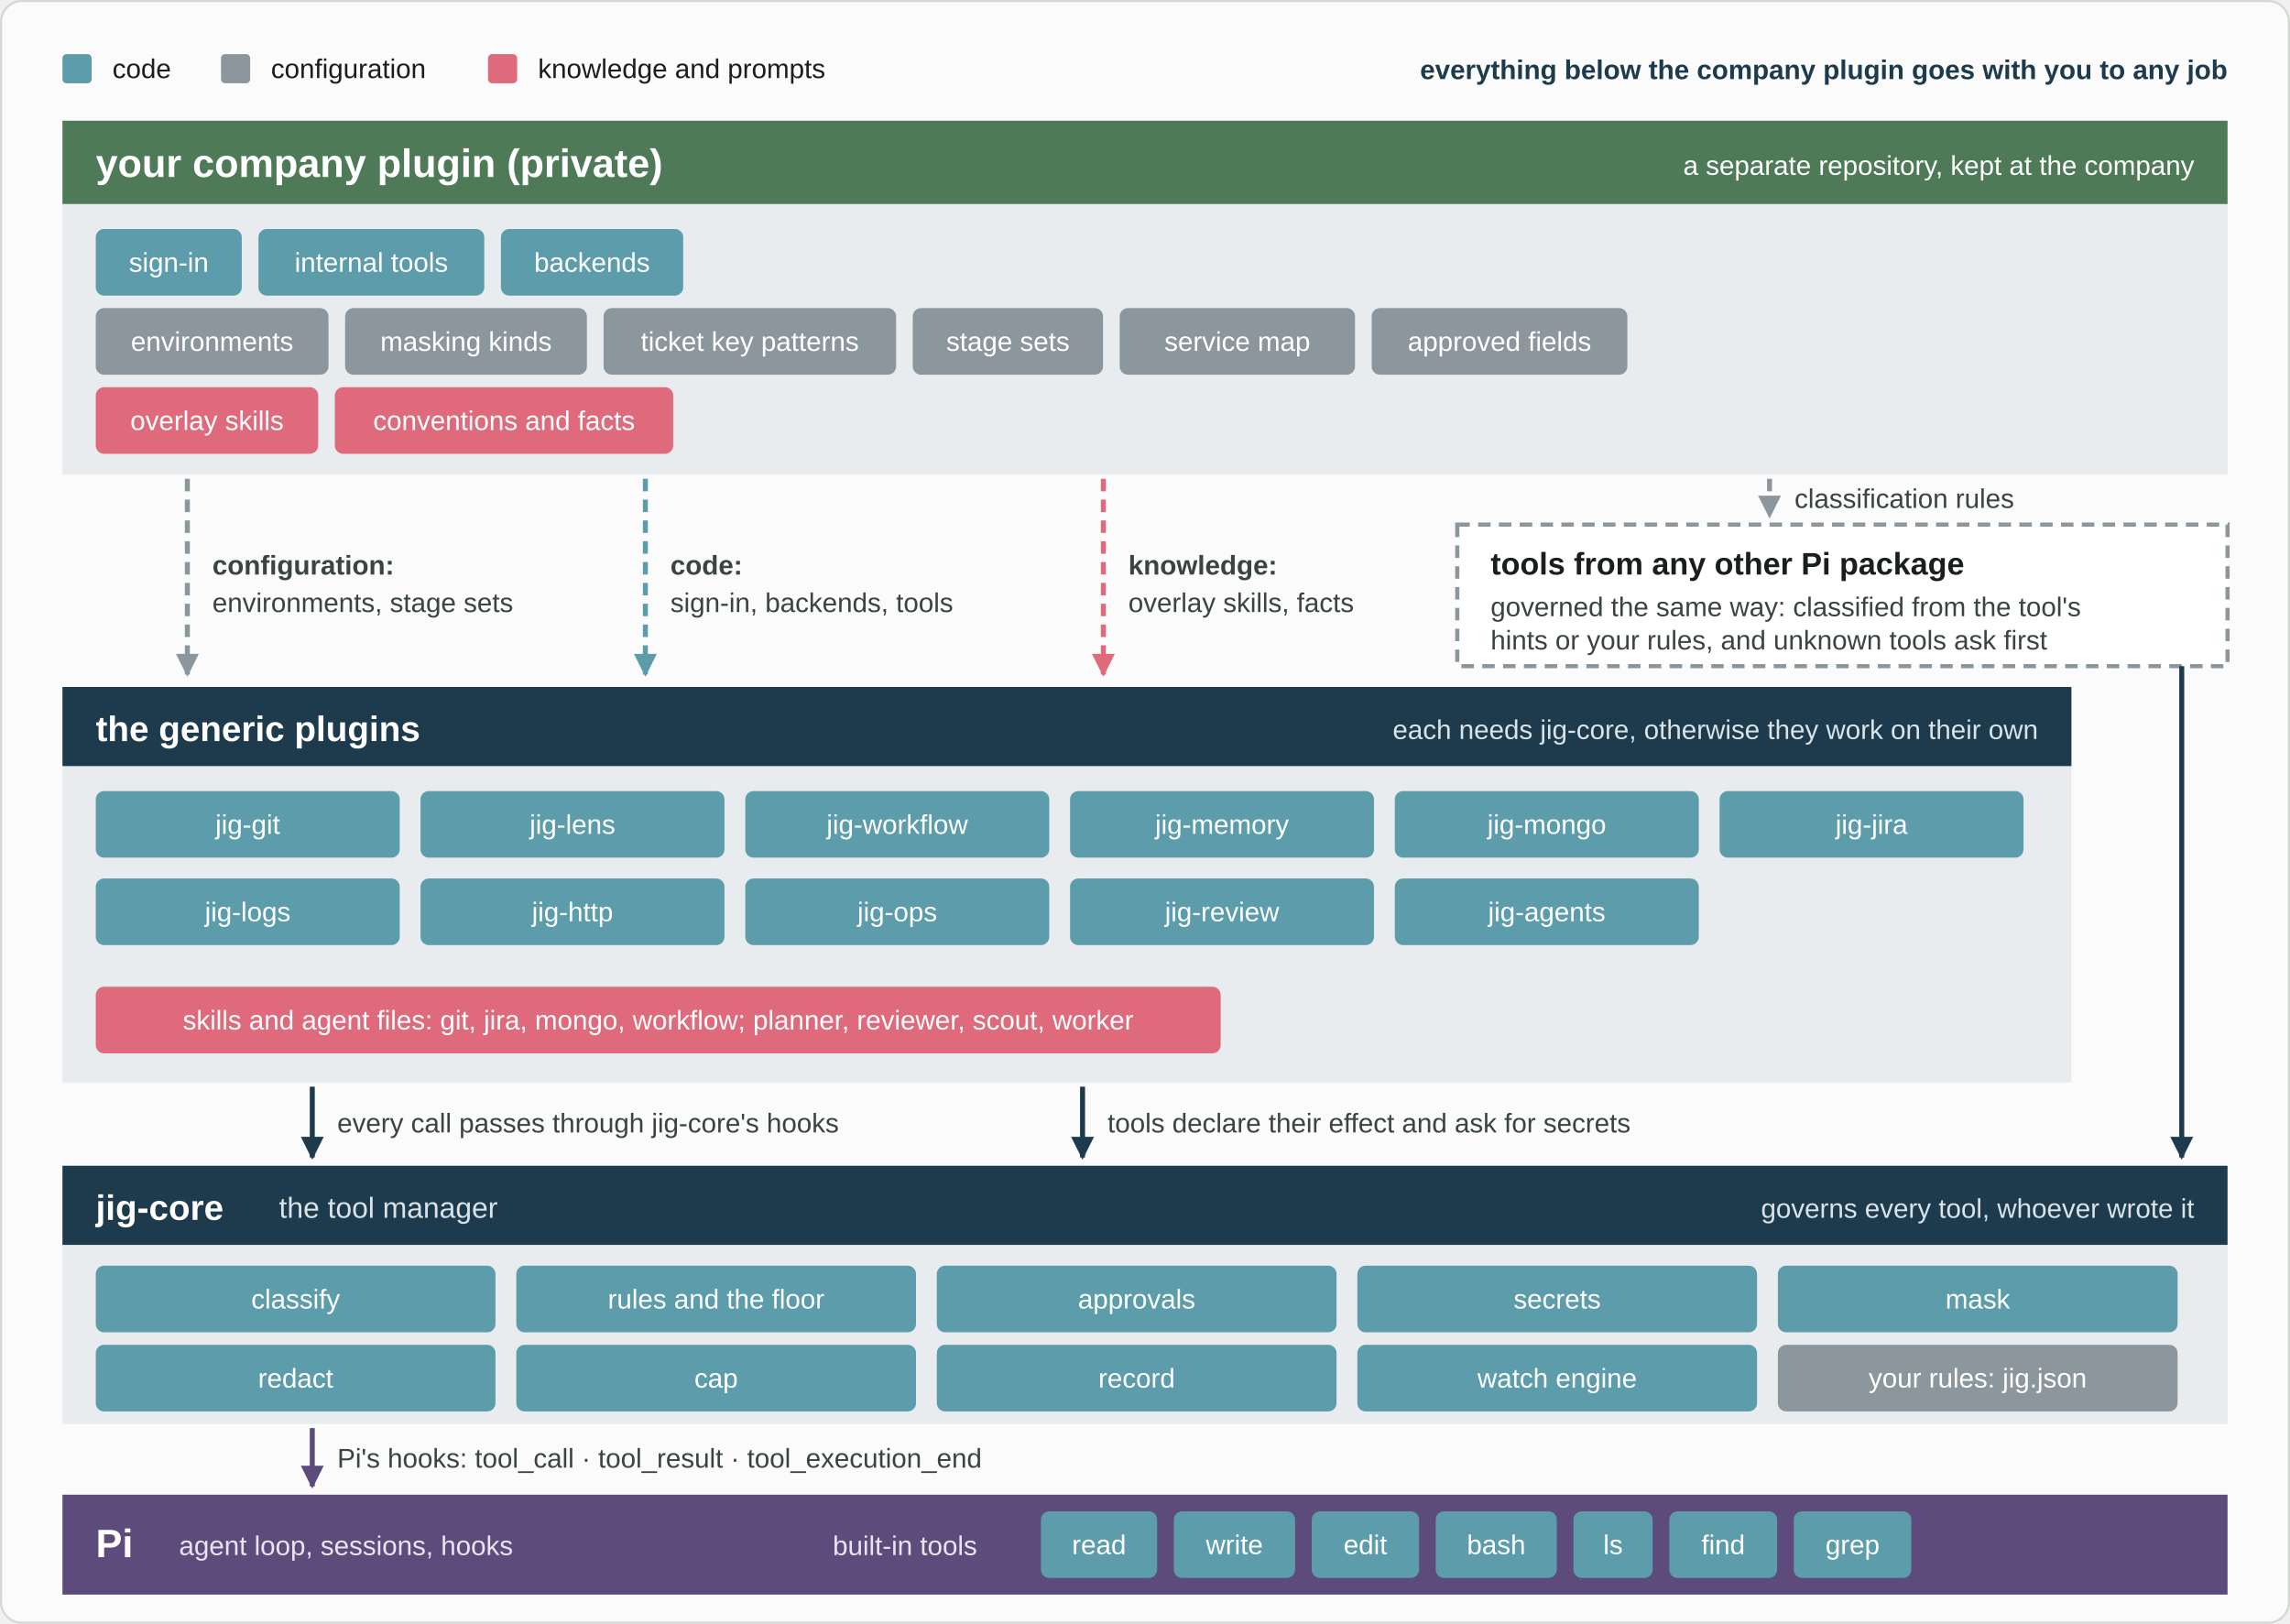
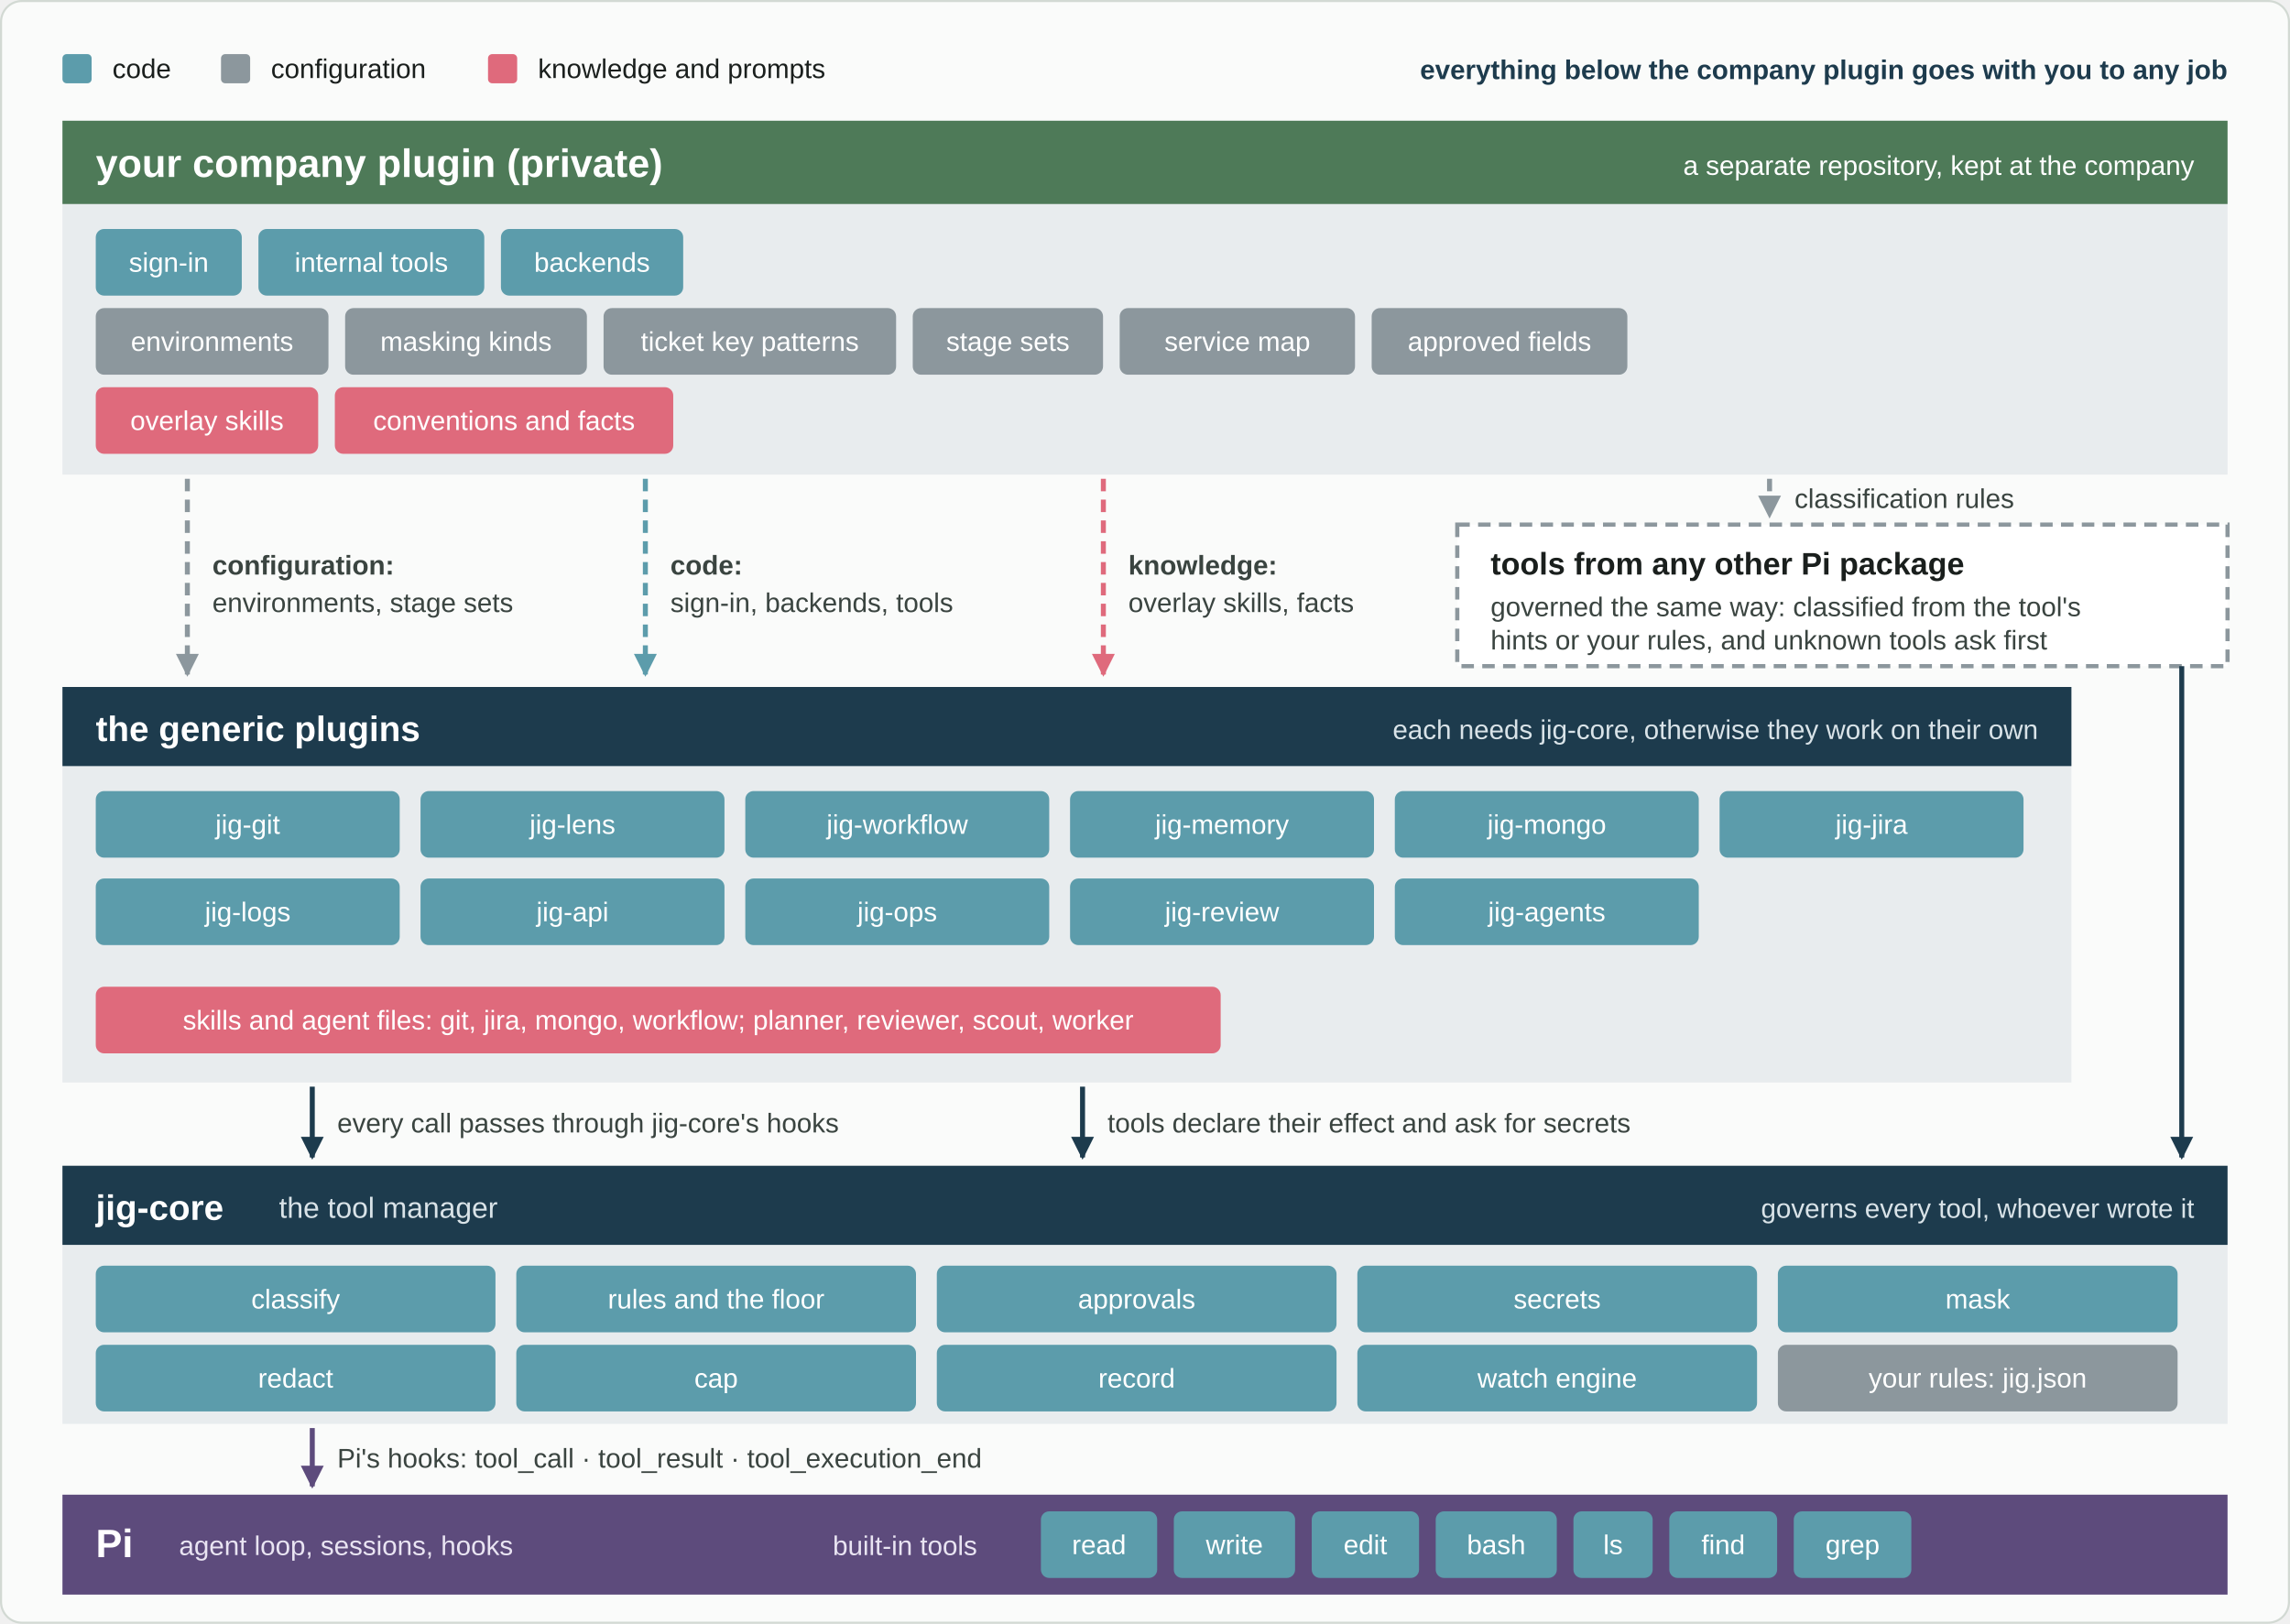
<svg xmlns="http://www.w3.org/2000/svg" width="1100" height="780" viewBox="0 0 1100 780" role="img" aria-label="Layers, bottom to top. Pi with its built-in tools: read, write, edit, bash, ls, find and grep. Above it jig-core, the tool manager: classify, rules and the floor, approvals, secrets, mask, redact, cap, record and the watch engine. Above that the twelve generic plugins, and the tools of any other Pi package, governed the same way. On top, the private company plugin with environments, sign-in, internal tools, backends and knowledge. Everything below the company plugin goes with you to any job." font-family="IBM Plex Sans, Segoe UI, Arial, sans-serif">
  <rect x="0.5" y="0.5" width="1099" height="779" rx="10" fill="#FAFBFA" stroke="#D2D9D3" />
  <defs>
    <marker id="lives-head-8c979d-11" viewBox="0 0 10 10" refX="9" refY="5" markerUnits="userSpaceOnUse" markerWidth="11" markerHeight="11" orient="auto">
      <path d="M0,0 L10,5 L0,10 z" fill="#8C979D" />
    </marker>
    <marker id="lives-head-5c9cab-11" viewBox="0 0 10 10" refX="9" refY="5" markerUnits="userSpaceOnUse" markerWidth="11" markerHeight="11" orient="auto">
      <path d="M0,0 L10,5 L0,10 z" fill="#5C9CAB" />
    </marker>
    <marker id="lives-head-df6a7c-11" viewBox="0 0 10 10" refX="9" refY="5" markerUnits="userSpaceOnUse" markerWidth="11" markerHeight="11" orient="auto">
      <path d="M0,0 L10,5 L0,10 z" fill="#DF6A7C" />
    </marker>
    <marker id="lives-head-1d3b4d-11" viewBox="0 0 10 10" refX="9" refY="5" markerUnits="userSpaceOnUse" markerWidth="11" markerHeight="11" orient="auto">
      <path d="M0,0 L10,5 L0,10 z" fill="#1D3B4D" />
    </marker>
    <marker id="lives-head-5d4b7c-11" viewBox="0 0 10 10" refX="9" refY="5" markerUnits="userSpaceOnUse" markerWidth="11" markerHeight="11" orient="auto">
      <path d="M0,0 L10,5 L0,10 z" fill="#5D4B7C" />
    </marker>
  </defs>
  <rect x="30" y="26" width="14" height="14" rx="2" fill="#5C9CAB" />
  <text x="54" y="37.5" font-size="13" fill="#1A1F1D">code</text>
  <rect x="106.16" y="26" width="14" height="14" rx="2" fill="#8C979D" />
  <text x="130.16" y="37.5" font-size="13" fill="#1A1F1D">configuration</text>
  <rect x="234.42" y="26" width="14" height="14" rx="2" fill="#DF6A7C" />
  <text x="258.42" y="37.5" font-size="13" fill="#1A1F1D">knowledge and prompts</text>
  <text x="1070" y="38" font-size="13" fill="#1D3B4D" font-weight="700" text-anchor="end">everything below the company plugin goes with you to any job</text>
  <rect x="30" y="58" width="1040" height="170" fill="#E8ECEE" />
  <rect x="30" y="58" width="1040" height="40" fill="#4E7A58" />
  <text x="46" y="85" font-size="19" fill="#FFFFFF" font-weight="700">your company plugin (private)</text>
  <text x="1054" y="84" font-size="13" fill="#FFFFFF" text-anchor="end">a separate repository, kept at the company</text>
  <rect x="46" y="110" width="70.14" height="32" rx="4" fill="#5C9CAB" />
  <text x="81.07" y="130.55" font-size="13" fill="#FFFFFF" text-anchor="middle">sign-in</text>
  <rect x="124.14" y="110" width="108.48" height="32" rx="4" fill="#5C9CAB" />
  <text x="178.38" y="130.55" font-size="13" fill="#FFFFFF" text-anchor="middle">internal tools</text>
  <rect x="240.62" y="110" width="87.55" height="32" rx="4" fill="#5C9CAB" />
  <text x="284.39" y="130.55" font-size="13" fill="#FFFFFF" text-anchor="middle">backends</text>
  <rect x="46" y="148" width="111.78" height="32" rx="4" fill="#8C979D" />
  <text x="101.89" y="168.55" font-size="13" fill="#FFFFFF" text-anchor="middle">environments</text>
  <rect x="165.78" y="148" width="116.14" height="32" rx="4" fill="#8C979D" />
  <text x="223.85" y="168.55" font-size="13" fill="#FFFFFF" text-anchor="middle">masking kinds</text>
  <rect x="289.92" y="148" width="140.52" height="32" rx="4" fill="#8C979D" />
  <text x="360.18" y="168.55" font-size="13" fill="#FFFFFF" text-anchor="middle">ticket key patterns</text>
  <rect x="438.44" y="148" width="91.4" height="32" rx="4" fill="#8C979D" />
  <text x="484.14" y="168.55" font-size="13" fill="#FFFFFF" text-anchor="middle">stage sets</text>
  <rect x="537.84" y="148" width="113.04" height="32" rx="4" fill="#8C979D" />
  <text x="594.36" y="168.55" font-size="13" fill="#FFFFFF" text-anchor="middle">service map</text>
  <rect x="658.88" y="148" width="122.82" height="32" rx="4" fill="#8C979D" />
  <text x="720.29" y="168.55" font-size="13" fill="#FFFFFF" text-anchor="middle">approved fields</text>
  <rect x="46" y="186" width="106.84" height="32" rx="4" fill="#DF6A7C" />
  <text x="99.42" y="206.55" font-size="13" fill="#FFFFFF" text-anchor="middle">overlay skills</text>
  <rect x="160.84" y="186" width="162.55" height="32" rx="4" fill="#DF6A7C" />
  <text x="242.12" y="206.55" font-size="13" fill="#FFFFFF" text-anchor="middle">conventions and facts</text>
  <path d="M90 230 V324" fill="none" stroke="#8C979D" stroke-width="2.4" stroke-dasharray="6 4" marker-end="url(#lives-head-8c979d-11)" />
  <text x="102" y="276" font-size="13" fill="#3A4440" font-weight="700">configuration:</text>
  <text x="102" y="294" font-size="13" fill="#3A4440">environments, stage sets</text>
  <path d="M310 230 V324" fill="none" stroke="#5C9CAB" stroke-width="2.4" stroke-dasharray="6 4" marker-end="url(#lives-head-5c9cab-11)" />
  <text x="322" y="276" font-size="13" fill="#3A4440" font-weight="700">code:</text>
  <text x="322" y="294" font-size="13" fill="#3A4440">sign-in, backends, tools</text>
  <path d="M530 230 V324" fill="none" stroke="#DF6A7C" stroke-width="2.4" stroke-dasharray="6 4" marker-end="url(#lives-head-df6a7c-11)" />
  <text x="542" y="276" font-size="13" fill="#3A4440" font-weight="700">knowledge:</text>
  <text x="542" y="294" font-size="13" fill="#3A4440">overlay skills, facts</text>
  <path d="M850 230 V248" fill="none" stroke="#8C979D" stroke-width="2.4" stroke-dasharray="6 4" marker-end="url(#lives-head-8c979d-11)" />
  <text x="862" y="244" font-size="13" fill="#3A4440">classification rules</text>
  <rect x="700" y="252" width="370" height="68" fill="#FFFFFF" stroke="#8C979D" stroke-width="2" stroke-dasharray="6 4" />
  <text x="716" y="276" font-size="15" fill="#1A1F1D" font-weight="700">tools from any other Pi package</text>
  <text x="716" y="296" font-size="13" fill="#3A4440">governed the same way: classified from the tool's</text>
  <text x="716" y="312" font-size="13" fill="#3A4440">hints or your rules, and unknown tools ask first</text>
  <rect x="30" y="330" width="965" height="190" fill="#E8ECEE" />
  <rect x="30" y="330" width="965" height="38" fill="#1D3B4D" />
  <text x="46" y="356" font-size="17" fill="#FFFFFF" font-weight="700">the generic plugins</text>
  <text x="979" y="355" font-size="13" fill="#D9E3E8" text-anchor="end">each needs jig-core, otherwise they work on their own</text>
  <rect x="46" y="380" width="146" height="32" rx="4" fill="#5C9CAB" />
  <text x="119" y="400.55" font-size="13" fill="#FFFFFF" text-anchor="middle">jig-git</text>
  <rect x="202" y="380" width="146" height="32" rx="4" fill="#5C9CAB" />
  <text x="275" y="400.55" font-size="13" fill="#FFFFFF" text-anchor="middle">jig-lens</text>
  <rect x="358" y="380" width="146" height="32" rx="4" fill="#5C9CAB" />
  <text x="431" y="400.55" font-size="13" fill="#FFFFFF" text-anchor="middle">jig-workflow</text>
  <rect x="514" y="380" width="146" height="32" rx="4" fill="#5C9CAB" />
  <text x="587" y="400.55" font-size="13" fill="#FFFFFF" text-anchor="middle">jig-memory</text>
  <rect x="670" y="380" width="146" height="32" rx="4" fill="#5C9CAB" />
  <text x="743" y="400.55" font-size="13" fill="#FFFFFF" text-anchor="middle">jig-mongo</text>
  <rect x="826" y="380" width="146" height="32" rx="4" fill="#5C9CAB" />
  <text x="899" y="400.55" font-size="13" fill="#FFFFFF" text-anchor="middle">jig-jira</text>
  <rect x="46" y="422" width="146" height="32" rx="4" fill="#5C9CAB" />
  <text x="119" y="442.55" font-size="13" fill="#FFFFFF" text-anchor="middle">jig-logs</text>
  <rect x="202" y="422" width="146" height="32" rx="4" fill="#5C9CAB" />
-   <text x="275" y="442.55" font-size="13" fill="#FFFFFF" text-anchor="middle">jig-http</text>
+   <text x="275" y="442.55" font-size="13" fill="#FFFFFF" text-anchor="middle">jig-api</text>
  <rect x="358" y="422" width="146" height="32" rx="4" fill="#5C9CAB" />
  <text x="431" y="442.55" font-size="13" fill="#FFFFFF" text-anchor="middle">jig-ops</text>
  <rect x="514" y="422" width="146" height="32" rx="4" fill="#5C9CAB" />
  <text x="587" y="442.55" font-size="13" fill="#FFFFFF" text-anchor="middle">jig-review</text>
  <rect x="670" y="422" width="146" height="32" rx="4" fill="#5C9CAB" />
  <text x="743" y="442.55" font-size="13" fill="#FFFFFF" text-anchor="middle">jig-agents</text>
  <rect x="46" y="474" width="540.35" height="32" rx="4" fill="#DF6A7C" />
  <text x="316.17" y="494.55" font-size="13" fill="#FFFFFF" text-anchor="middle">skills and agent files: git, jira, mongo, workflow; planner, reviewer, scout, worker</text>
  <path d="M150 522 V556" fill="none" stroke="#1D3B4D" stroke-width="2.4" marker-end="url(#lives-head-1d3b4d-11)" />
  <path d="M520 522 V556" fill="none" stroke="#1D3B4D" stroke-width="2.4" marker-end="url(#lives-head-1d3b4d-11)" />
  <path d="M1048 320 V556" fill="none" stroke="#1D3B4D" stroke-width="2.4" marker-end="url(#lives-head-1d3b4d-11)" />
  <text x="162" y="544" font-size="13" fill="#3A4440">every call passes through jig-core's hooks</text>
  <text x="532" y="544" font-size="13" fill="#3A4440">tools declare their effect and ask for secrets</text>
  <rect x="30" y="560" width="1040" height="124" fill="#E8ECEE" />
  <rect x="30" y="560" width="1040" height="38" fill="#1D3B4D" />
  <text x="46" y="586" font-size="17" fill="#FFFFFF" font-weight="700">jig-core</text>
  <text x="134" y="585" font-size="14" fill="#D9E3E8">the tool manager</text>
  <text x="1054" y="585" font-size="13" fill="#D9E3E8" text-anchor="end">governs every tool, whoever wrote it</text>
  <rect x="46" y="608" width="192" height="32" rx="4" fill="#5C9CAB" />
  <text x="142" y="628.55" font-size="13" fill="#FFFFFF" text-anchor="middle">classify</text>
  <rect x="248" y="608" width="192" height="32" rx="4" fill="#5C9CAB" />
  <text x="344" y="628.55" font-size="13" fill="#FFFFFF" text-anchor="middle">rules and the floor</text>
  <rect x="450" y="608" width="192" height="32" rx="4" fill="#5C9CAB" />
  <text x="546" y="628.55" font-size="13" fill="#FFFFFF" text-anchor="middle">approvals</text>
  <rect x="652" y="608" width="192" height="32" rx="4" fill="#5C9CAB" />
  <text x="748" y="628.55" font-size="13" fill="#FFFFFF" text-anchor="middle">secrets</text>
  <rect x="854" y="608" width="192" height="32" rx="4" fill="#5C9CAB" />
  <text x="950" y="628.55" font-size="13" fill="#FFFFFF" text-anchor="middle">mask</text>
  <rect x="46" y="646" width="192" height="32" rx="4" fill="#5C9CAB" />
  <text x="142" y="666.55" font-size="13" fill="#FFFFFF" text-anchor="middle">redact</text>
  <rect x="248" y="646" width="192" height="32" rx="4" fill="#5C9CAB" />
  <text x="344" y="666.55" font-size="13" fill="#FFFFFF" text-anchor="middle">cap</text>
  <rect x="450" y="646" width="192" height="32" rx="4" fill="#5C9CAB" />
  <text x="546" y="666.55" font-size="13" fill="#FFFFFF" text-anchor="middle">record</text>
  <rect x="652" y="646" width="192" height="32" rx="4" fill="#5C9CAB" />
  <text x="748" y="666.55" font-size="13" fill="#FFFFFF" text-anchor="middle">watch engine</text>
  <rect x="854" y="646" width="192" height="32" rx="4" fill="#8C979D" />
  <text x="950" y="666.5" font-size="13" fill="#FFFFFF" text-anchor="middle">your rules: jig.json</text>
  <path d="M150 686 V714" fill="none" stroke="#5D4B7C" stroke-width="2.4" marker-end="url(#lives-head-5d4b7c-11)" />
  <text x="162" y="705" font-size="13" fill="#3A4440">Pi's hooks:  tool_call · tool_result · tool_execution_end</text>
  <rect x="30" y="718" width="1040" height="48" fill="#5D4B7C" />
  <text x="46" y="748" font-size="19" fill="#FFFFFF" font-weight="700">Pi</text>
  <text x="86" y="747" font-size="13" fill="#E9E4F2">agent loop, sessions, hooks</text>
  <text x="400" y="747" font-size="13" fill="#E9E4F2">built-in tools</text>
  <rect x="500" y="726" width="55.84" height="32" rx="4" fill="#5C9CAB" />
  <text x="527.92" y="746.55" font-size="13" fill="#FFFFFF" text-anchor="middle">read</text>
  <rect x="563.84" y="726" width="58.25" height="32" rx="4" fill="#5C9CAB" />
  <text x="592.96" y="746.55" font-size="13" fill="#FFFFFF" text-anchor="middle">write</text>
  <rect x="630.09" y="726" width="51.55" height="32" rx="4" fill="#5C9CAB" />
  <text x="655.86" y="746.55" font-size="13" fill="#FFFFFF" text-anchor="middle">edit</text>
  <rect x="689.64" y="726" width="58.16" height="32" rx="4" fill="#5C9CAB" />
  <text x="718.72" y="746.55" font-size="13" fill="#FFFFFF" text-anchor="middle">bash</text>
  <rect x="755.8" y="726" width="38.05" height="32" rx="4" fill="#5C9CAB" />
  <text x="774.82" y="746.55" font-size="13" fill="#FFFFFF" text-anchor="middle">ls</text>
  <rect x="801.85" y="726" width="51.79" height="32" rx="4" fill="#5C9CAB" />
  <text x="827.74" y="746.55" font-size="13" fill="#FFFFFF" text-anchor="middle">find</text>
  <rect x="861.63" y="726" width="56.48" height="32" rx="4" fill="#5C9CAB" />
  <text x="889.87" y="746.55" font-size="13" fill="#FFFFFF" text-anchor="middle">grep</text>
</svg>
